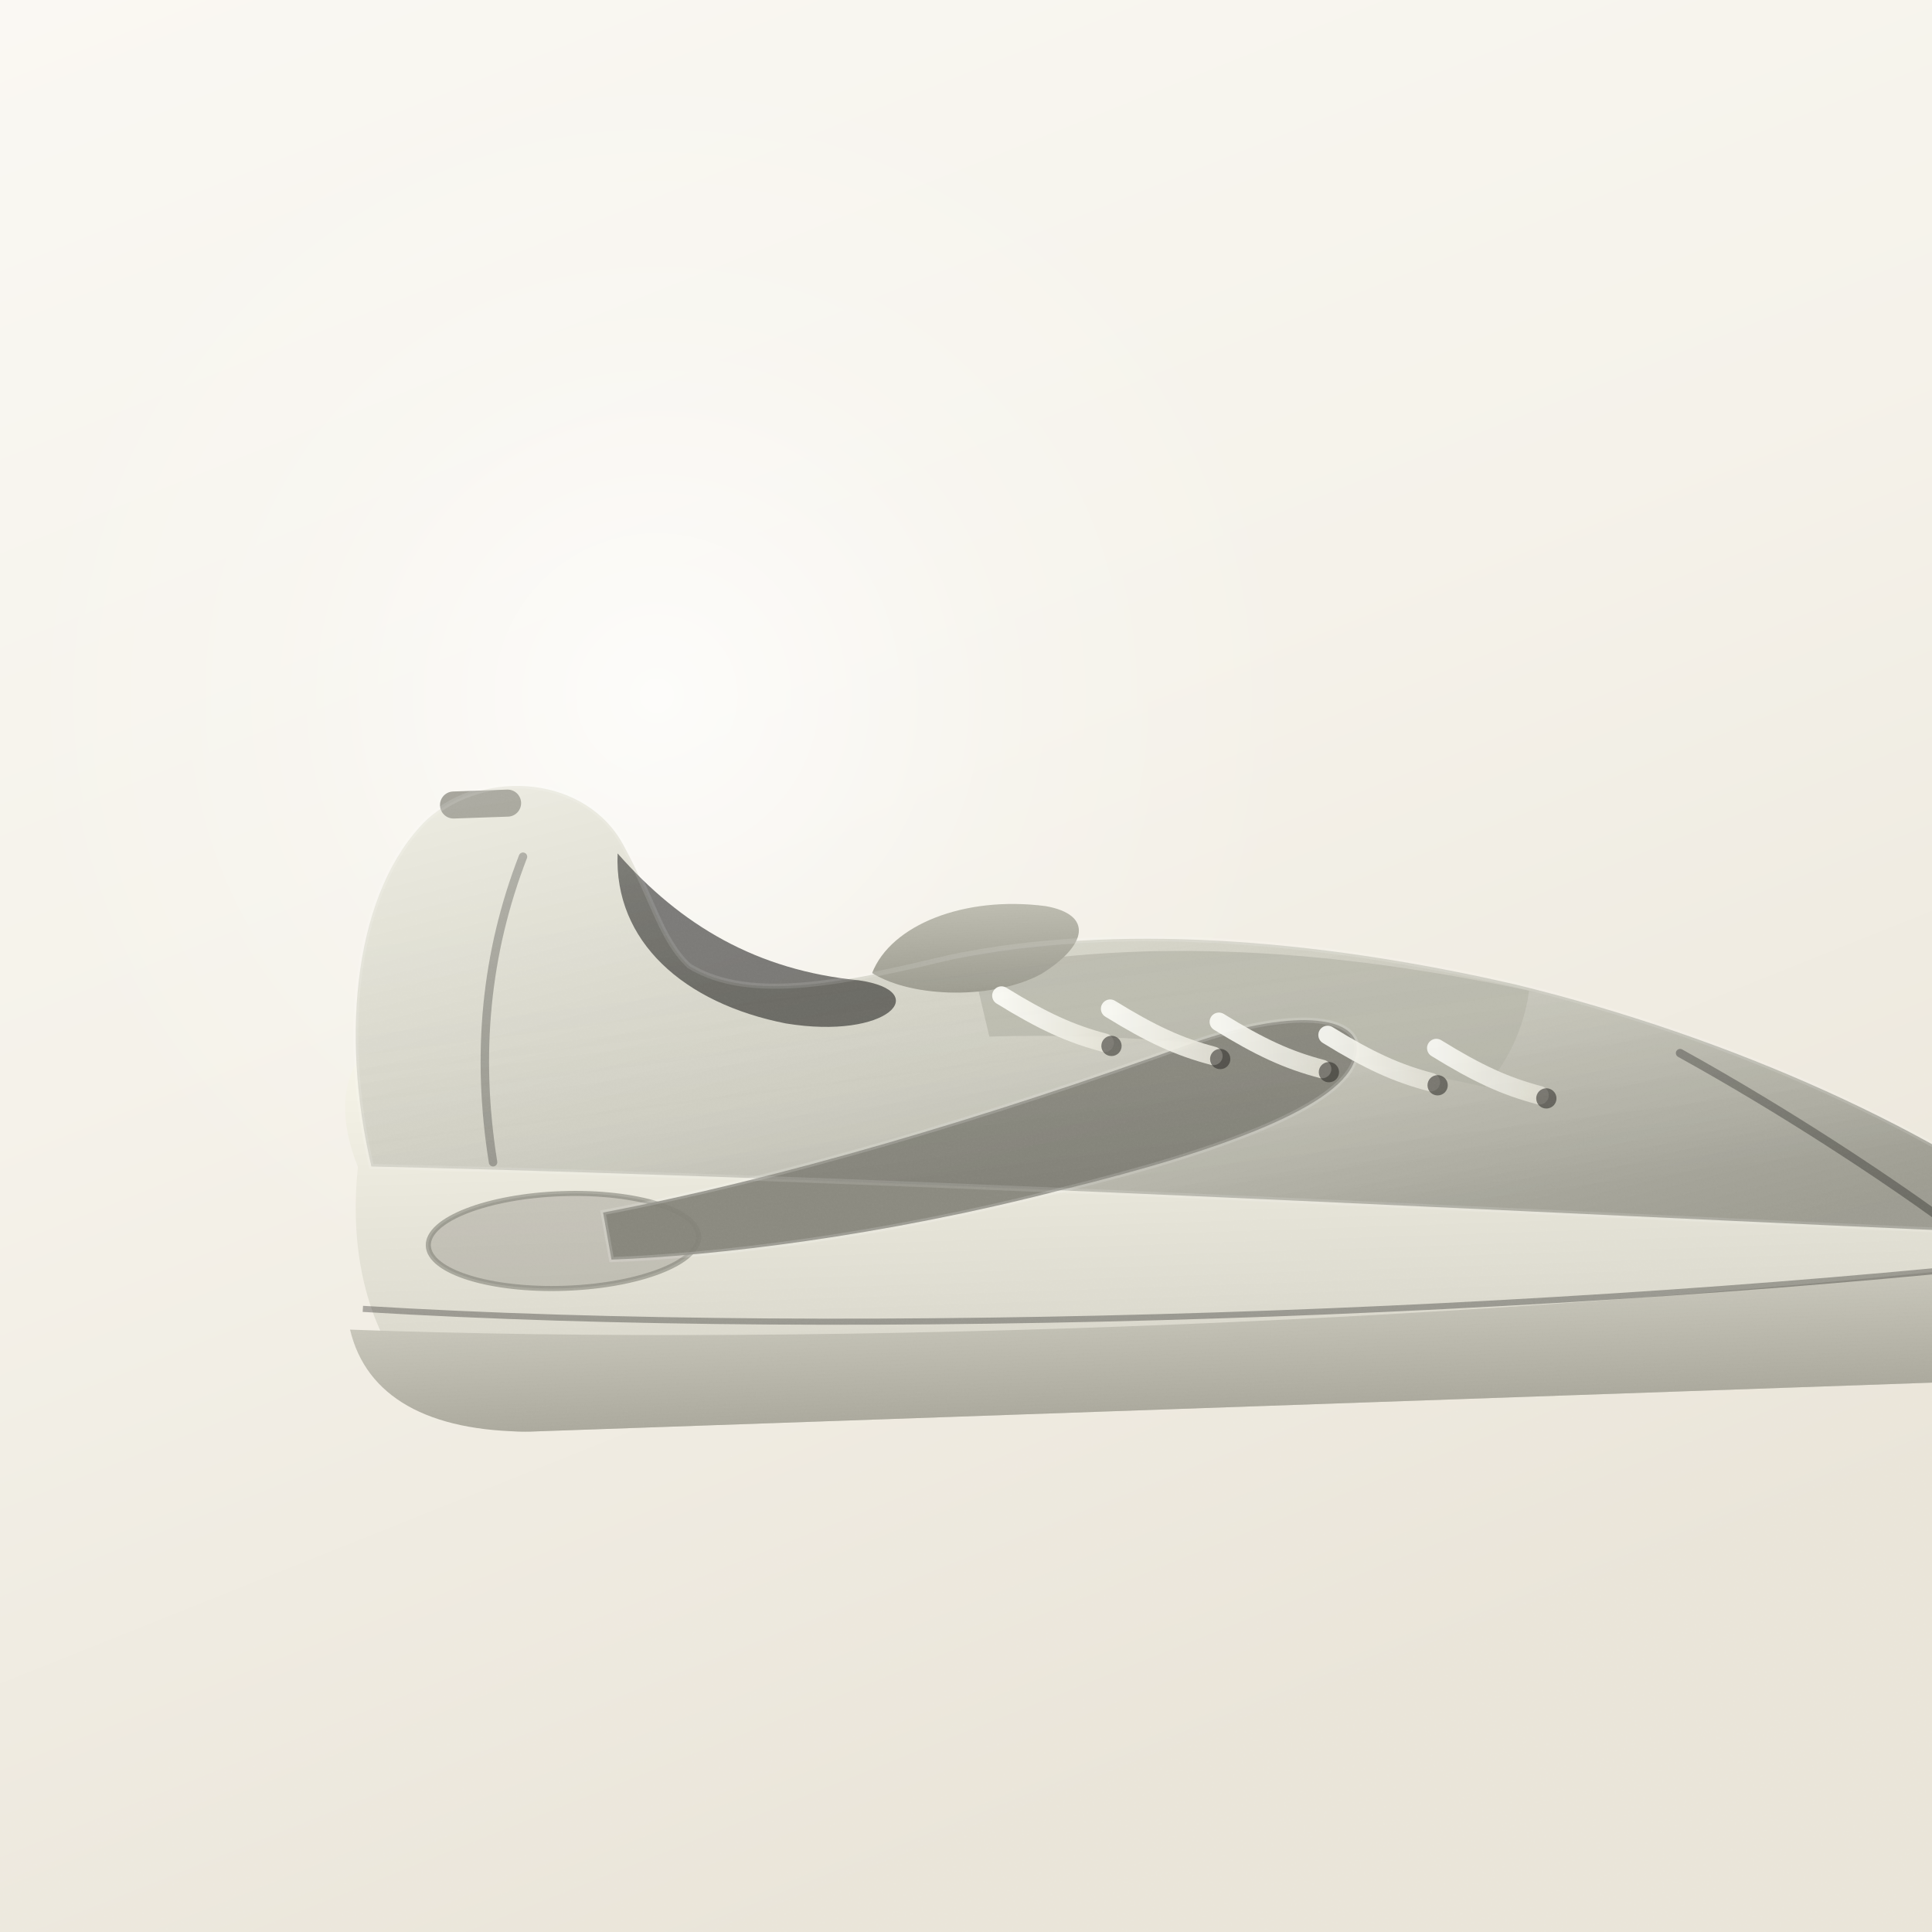
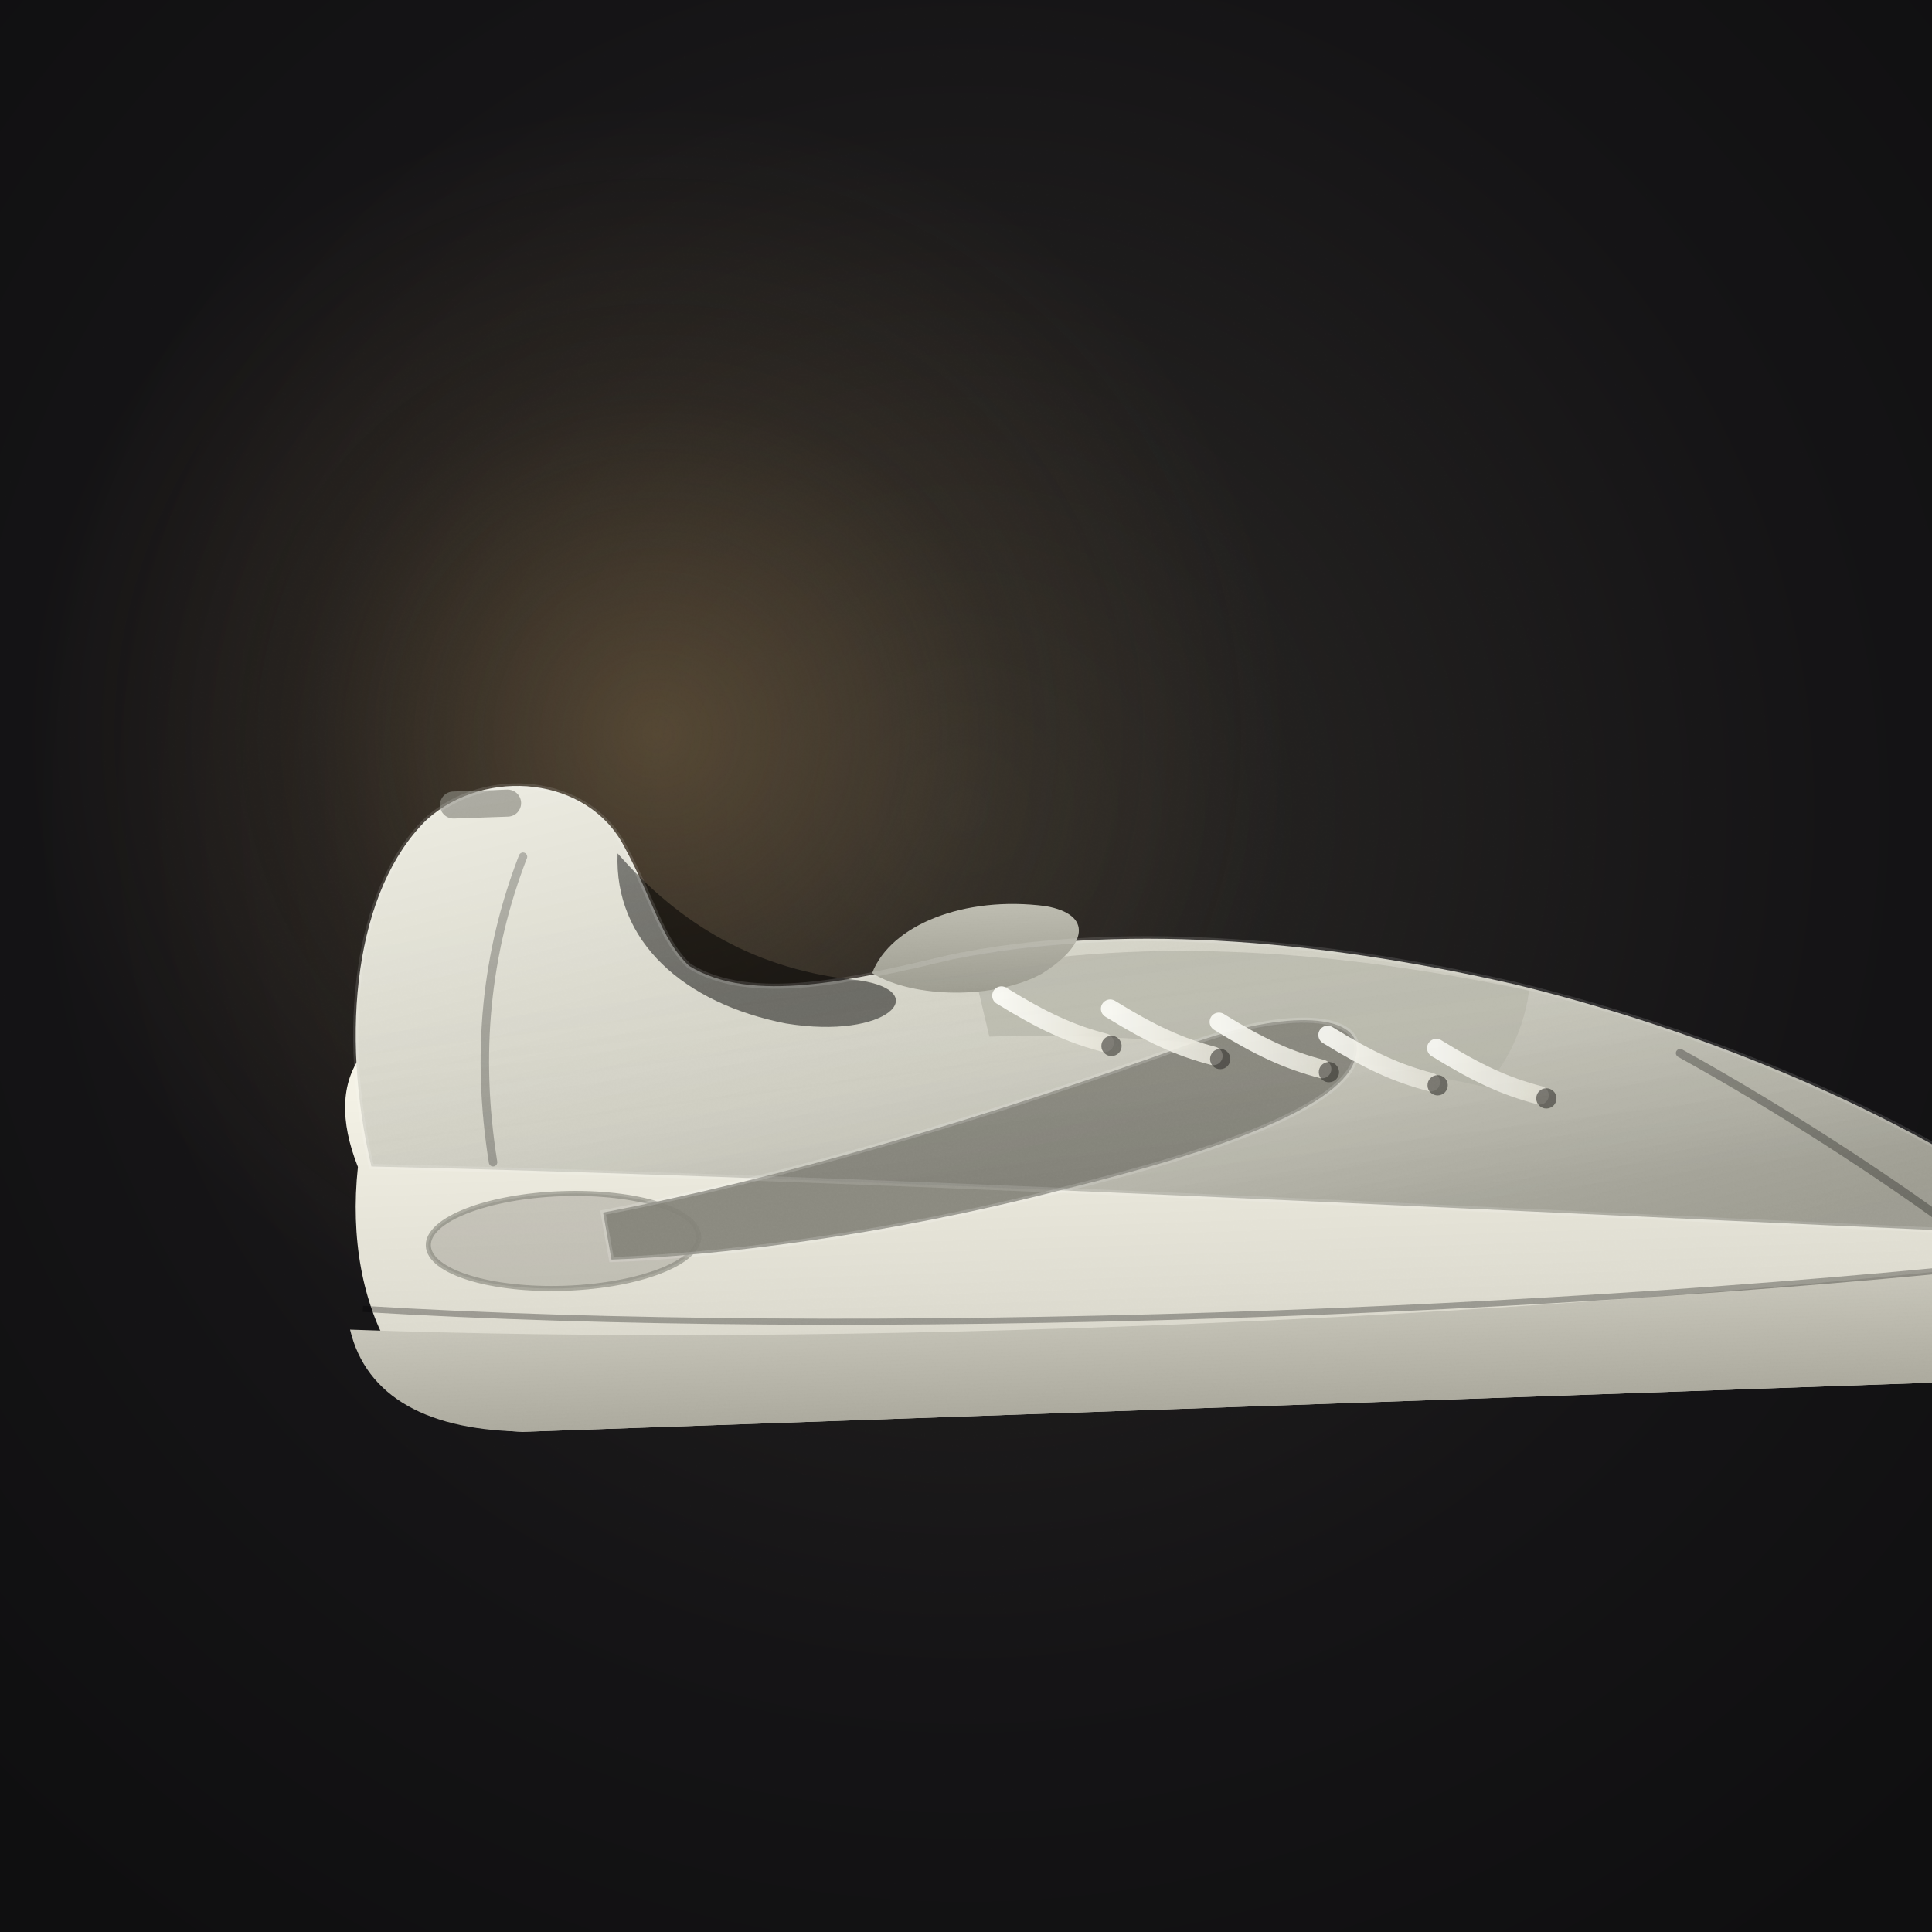
<svg xmlns="http://www.w3.org/2000/svg" viewBox="0 0 1000 1000" width="1000" height="1000" role="img">
  <defs>
-     <linearGradient id="bg" x1="0" y1="0" x2="0.4" y2="1">
-       <stop offset="0" stop-color="#faf8f3" />
-       <stop offset="0.5" stop-color="#f5f2ea" />
-       <stop offset="1" stop-color="#eae5d9" />
-     </linearGradient>
+     <radialGradient id="bg" cx="0.5" cy="0.42" r="0.72">
+       <stop offset="0" stop-color="#2a2825" />
+       <stop offset="0.62" stop-color="#151416" />
+       <stop offset="1" stop-color="#0f0f10" />
+     </radialGradient>
    <radialGradient id="bloom">
-       <stop offset="0" stop-color="#ffffff" stop-opacity="0.75" />
-       <stop offset="0.55" stop-color="#ffffff" stop-opacity="0.2" />
-       <stop offset="1" stop-color="#ffffff" stop-opacity="0" />
+       <stop offset="0" stop-color="#c9a063" stop-opacity="0.3" />
+       <stop offset="0.55" stop-color="#c9a063" stop-opacity="0.08" />
+       <stop offset="1" stop-color="#c9a063" stop-opacity="0" />
    </radialGradient>
    <linearGradient id="upperGrad" x1="0.1" y1="0" x2="0.8" y2="1">
      <stop offset="0" stop-color="#e9e8dc" />
      <stop offset="0.5" stop-color="#cfcec2" />
      <stop offset="1" stop-color="#adaca0" />
    </linearGradient>
    <linearGradient id="midGrad" x1="0" y1="0" x2="0" y2="1">
      <stop offset="0" stop-color="#fbf9ed" />
      <stop offset="1" stop-color="#d3d1c5" />
    </linearGradient>
    <linearGradient id="soleGrad" x1="0" y1="0" x2="0" y2="1">
      <stop offset="0" stop-color="#cbc9bd" />
      <stop offset="1" stop-color="#aba99d" />
    </linearGradient>
    <linearGradient id="collarGrad" x1="0" y1="0" x2="0" y2="1">
      <stop offset="0" stop-color="#bdbcb0" />
      <stop offset="1" stop-color="#9b9a8e" />
    </linearGradient>
    <linearGradient id="lace" x1="0" y1="0" x2="1" y2="0">
      <stop offset="0" stop-color="#fffff9" />
      <stop offset="1" stop-color="#e9e7db" />
    </linearGradient>
    <linearGradient id="sheen" x1="0" y1="0" x2="0.3" y2="1">
      <stop offset="0" stop-color="#ffffff" stop-opacity="0.22" />
      <stop offset="0.45" stop-color="#ffffff" stop-opacity="0.02" />
      <stop offset="1" stop-color="#000000" stop-opacity="0.18" />
    </linearGradient>
    <filter id="soft" x="-40%" y="-40%" width="180%" height="180%">
      <feGaussianBlur stdDeviation="26" />
    </filter>
    <filter id="grain">
      <feTurbulence type="fractalNoise" baseFrequency="0.9" numOctaves="3" seed="58" />
      <feColorMatrix type="saturate" values="0" />
    </filter>
  </defs>
  <rect width="1000" height="1000" fill="url(#bg)" />
-   <circle cx="340" cy="360" r="340" fill="url(#bloom)" />
-   <ellipse cx="508" cy="600" rx="262" ry="26" fill="#8a8378" opacity="0.34" filter="url(#soft)" />
-   <ellipse cx="508" cy="596" rx="150" ry="15" fill="#6b6459" opacity="0.24" filter="url(#soft)" />
+   <circle cx="340" cy="380" r="330" fill="url(#bloom)" />
+   <ellipse cx="508" cy="600" rx="262" ry="26" fill="#000" opacity="0.6" filter="url(#soft)" />
+   <ellipse cx="508" cy="594" rx="160" ry="16" fill="#c9a063" opacity="0.14" filter="url(#soft)" />
  <g transform="translate(-260 -300) scale(1.75)">
    <g transform="">
      <g transform="rotate(-2 500 500)">
        <g transform="translate(150 250)">
          <path d="M104 258 C94 230, 108 214, 138 212 L470 242 C545 256, 596 280, 614 302 C618 322, 600 336, 570 338 L150 338 C116 336, 98 300, 104 258 Z" fill="url(#midGrad)" />
          <ellipse cx="164" cy="282" rx="40" ry="14" fill="#838278" opacity="0.35" />
          <ellipse cx="164" cy="282" rx="40" ry="14" fill="none" stroke="#838278" stroke-opacity="0.6" stroke-width="1.5" />
          <path d="M100 306 C104 326, 122 337, 152 338 L570 338 C600 336, 618 322, 614 302 C440 316, 240 316, 100 306 Z" fill="url(#soleGrad)" />
          <path d="M104 300 C250 314, 460 314, 614 302" fill="none" stroke="#000" stroke-opacity="0.3" stroke-width="1.8" />
          <path d="M108 258 C100 218, 106 176, 128 156 C146 141, 176 145, 186 166 C194 182, 196 194, 204 202 C222 214, 252 208, 282 202 C330 194, 388 200, 448 216 C512 234, 572 264, 610 296 C500 288, 280 268, 108 258 Z" fill="url(#upperGrad)" />
          <path d="M288 206 C340 198, 396 204, 452 218 C450 230, 444 240, 438 246 C384 232, 330 226, 292 226 Z" fill="#b9b8ac" opacity="0.85" />
          <path d="M176 274 C228 266, 290 250, 352 230 C384 220, 404 224, 400 236 C396 250, 360 262, 312 272 C258 284, 208 288, 178 288 Z" fill="#838278" opacity="0.92" />
          <path d="M176 274 C228 266, 290 250, 352 230 C384 220, 404 224, 400 236 C396 250, 360 262, 312 272 C258 284, 208 288, 178 288 Z" fill="none" stroke="#fff" stroke-opacity="0.16" stroke-width="1.5" />
          <path d="M496 238 C526 256, 554 276, 572 290" fill="none" stroke="#000" stroke-opacity="0.3" stroke-width="2.5" stroke-linecap="round" />
          <path d="M156 168 C144 196, 140 226, 144 258" fill="none" stroke="#000" stroke-opacity="0.26" stroke-width="2.5" stroke-linecap="round" />
          <path d="M258 206 C264 192, 286 184, 310 188 C324 191, 322 200, 308 208 C294 215, 270 214, 258 206 Z" fill="url(#collarGrad)" />
          <path d="M184 168 C202 190, 224 204, 254 208 C276 212, 262 226, 232 220 C202 213, 182 194, 184 168 Z" fill="#000" fill-opacity="0.5" />
          <path d="M296 214 C308 222, 316 226, 326 229" stroke="url(#lace)" stroke-width="5.5" stroke-linecap="round" fill="none" opacity="0.9" />
          <circle cx="328" cy="230" r="3" fill="#24231f" opacity="0.55" />
          <path d="M328 219 C340 227, 348 231, 358 234" stroke="url(#lace)" stroke-width="5.5" stroke-linecap="round" fill="none" opacity="0.9" />
          <circle cx="360" cy="235" r="3" fill="#24231f" opacity="0.55" />
          <path d="M360 224 C372 232, 380 236, 390 239" stroke="url(#lace)" stroke-width="5.5" stroke-linecap="round" fill="none" opacity="0.9" />
          <circle cx="392" cy="240" r="3" fill="#24231f" opacity="0.55" />
          <path d="M392 229 C404 237, 412 241, 422 244" stroke="url(#lace)" stroke-width="5.5" stroke-linecap="round" fill="none" opacity="0.9" />
          <circle cx="424" cy="245" r="3" fill="#24231f" opacity="0.55" />
          <path d="M424 234 C436 242, 444 246, 454 249" stroke="url(#lace)" stroke-width="5.5" stroke-linecap="round" fill="none" opacity="0.9" />
          <circle cx="456" cy="250" r="3" fill="#24231f" opacity="0.55" />
          <rect x="132" y="148" width="24" height="8" rx="4" fill="#838278" opacity="0.7" />
          <path d="M108 258 C100 218, 106 176, 128 156 C146 141, 176 145, 186 166 C194 182, 196 194, 204 202 C222 214, 252 208, 282 202 C330 194, 388 200, 448 216 C512 234, 572 264, 610 296 C500 288, 280 268, 108 258 Z" fill="url(#sheen)" opacity="0.5" />
          <path d="M108 258 C100 218, 106 176, 128 156 C146 141, 176 145, 186 166 C194 182, 196 194, 204 202 C222 214, 252 208, 282 202 C330 194, 388 200, 448 216 C512 234, 572 264, 610 296 C500 288, 280 268, 108 258 Z" fill="none" stroke="#fff" stroke-opacity="0.12" stroke-width="1.5" />
        </g>
      </g>
    </g>
  </g>
  <rect width="1000" height="1000" filter="url(#grain)" opacity="0.045" style="mix-blend-mode:overlay" />
</svg>
